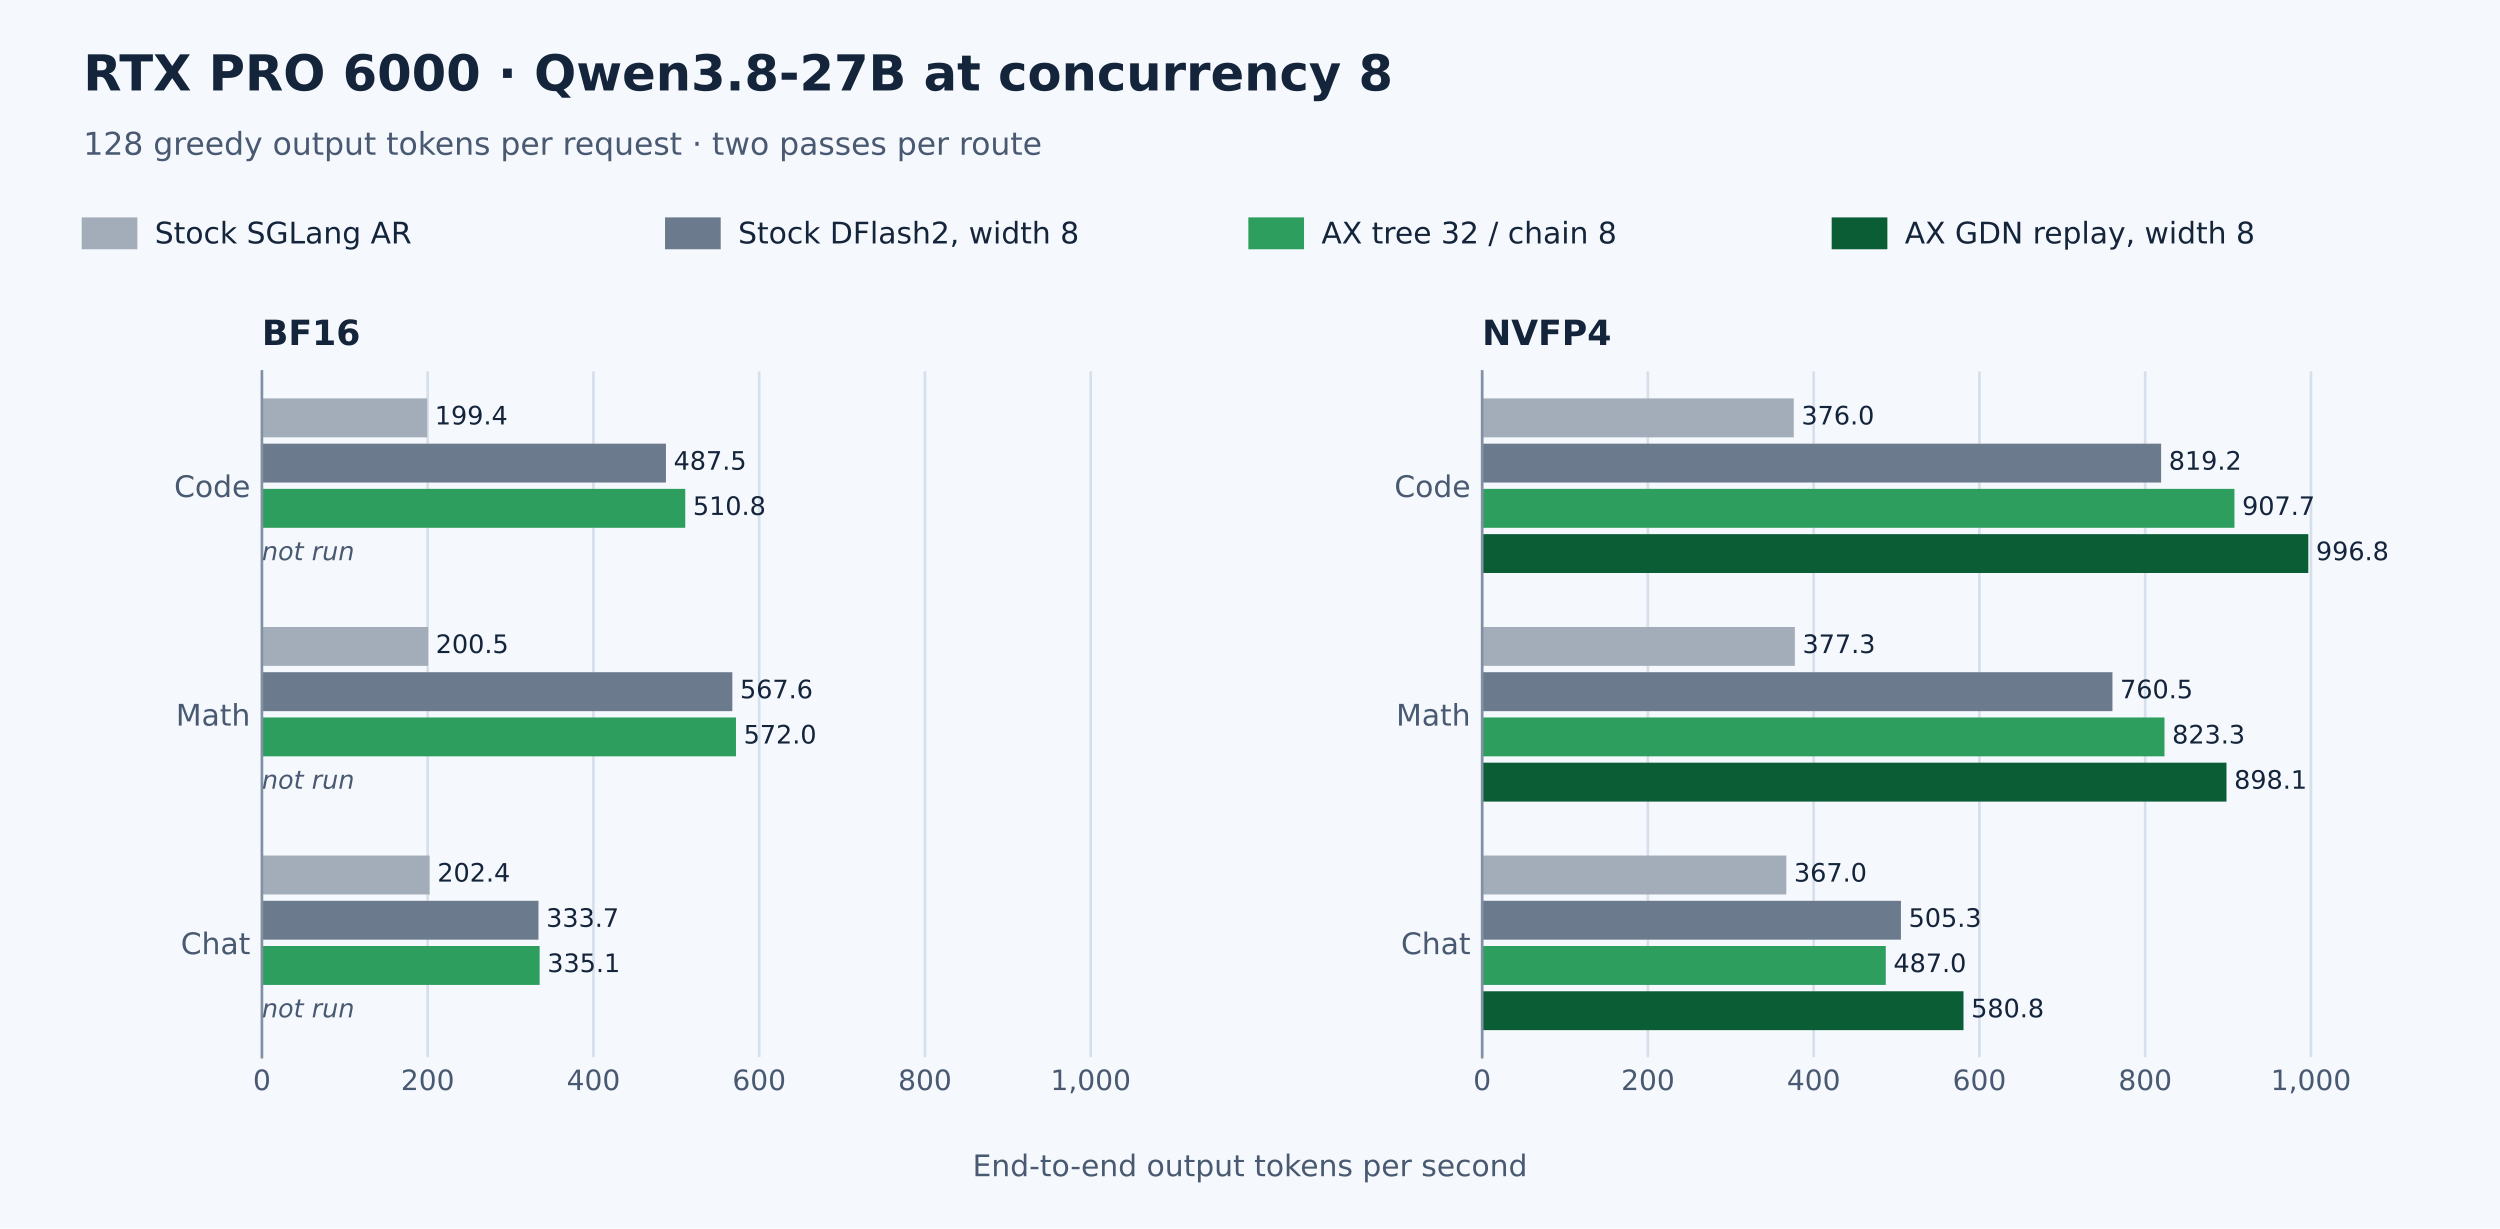
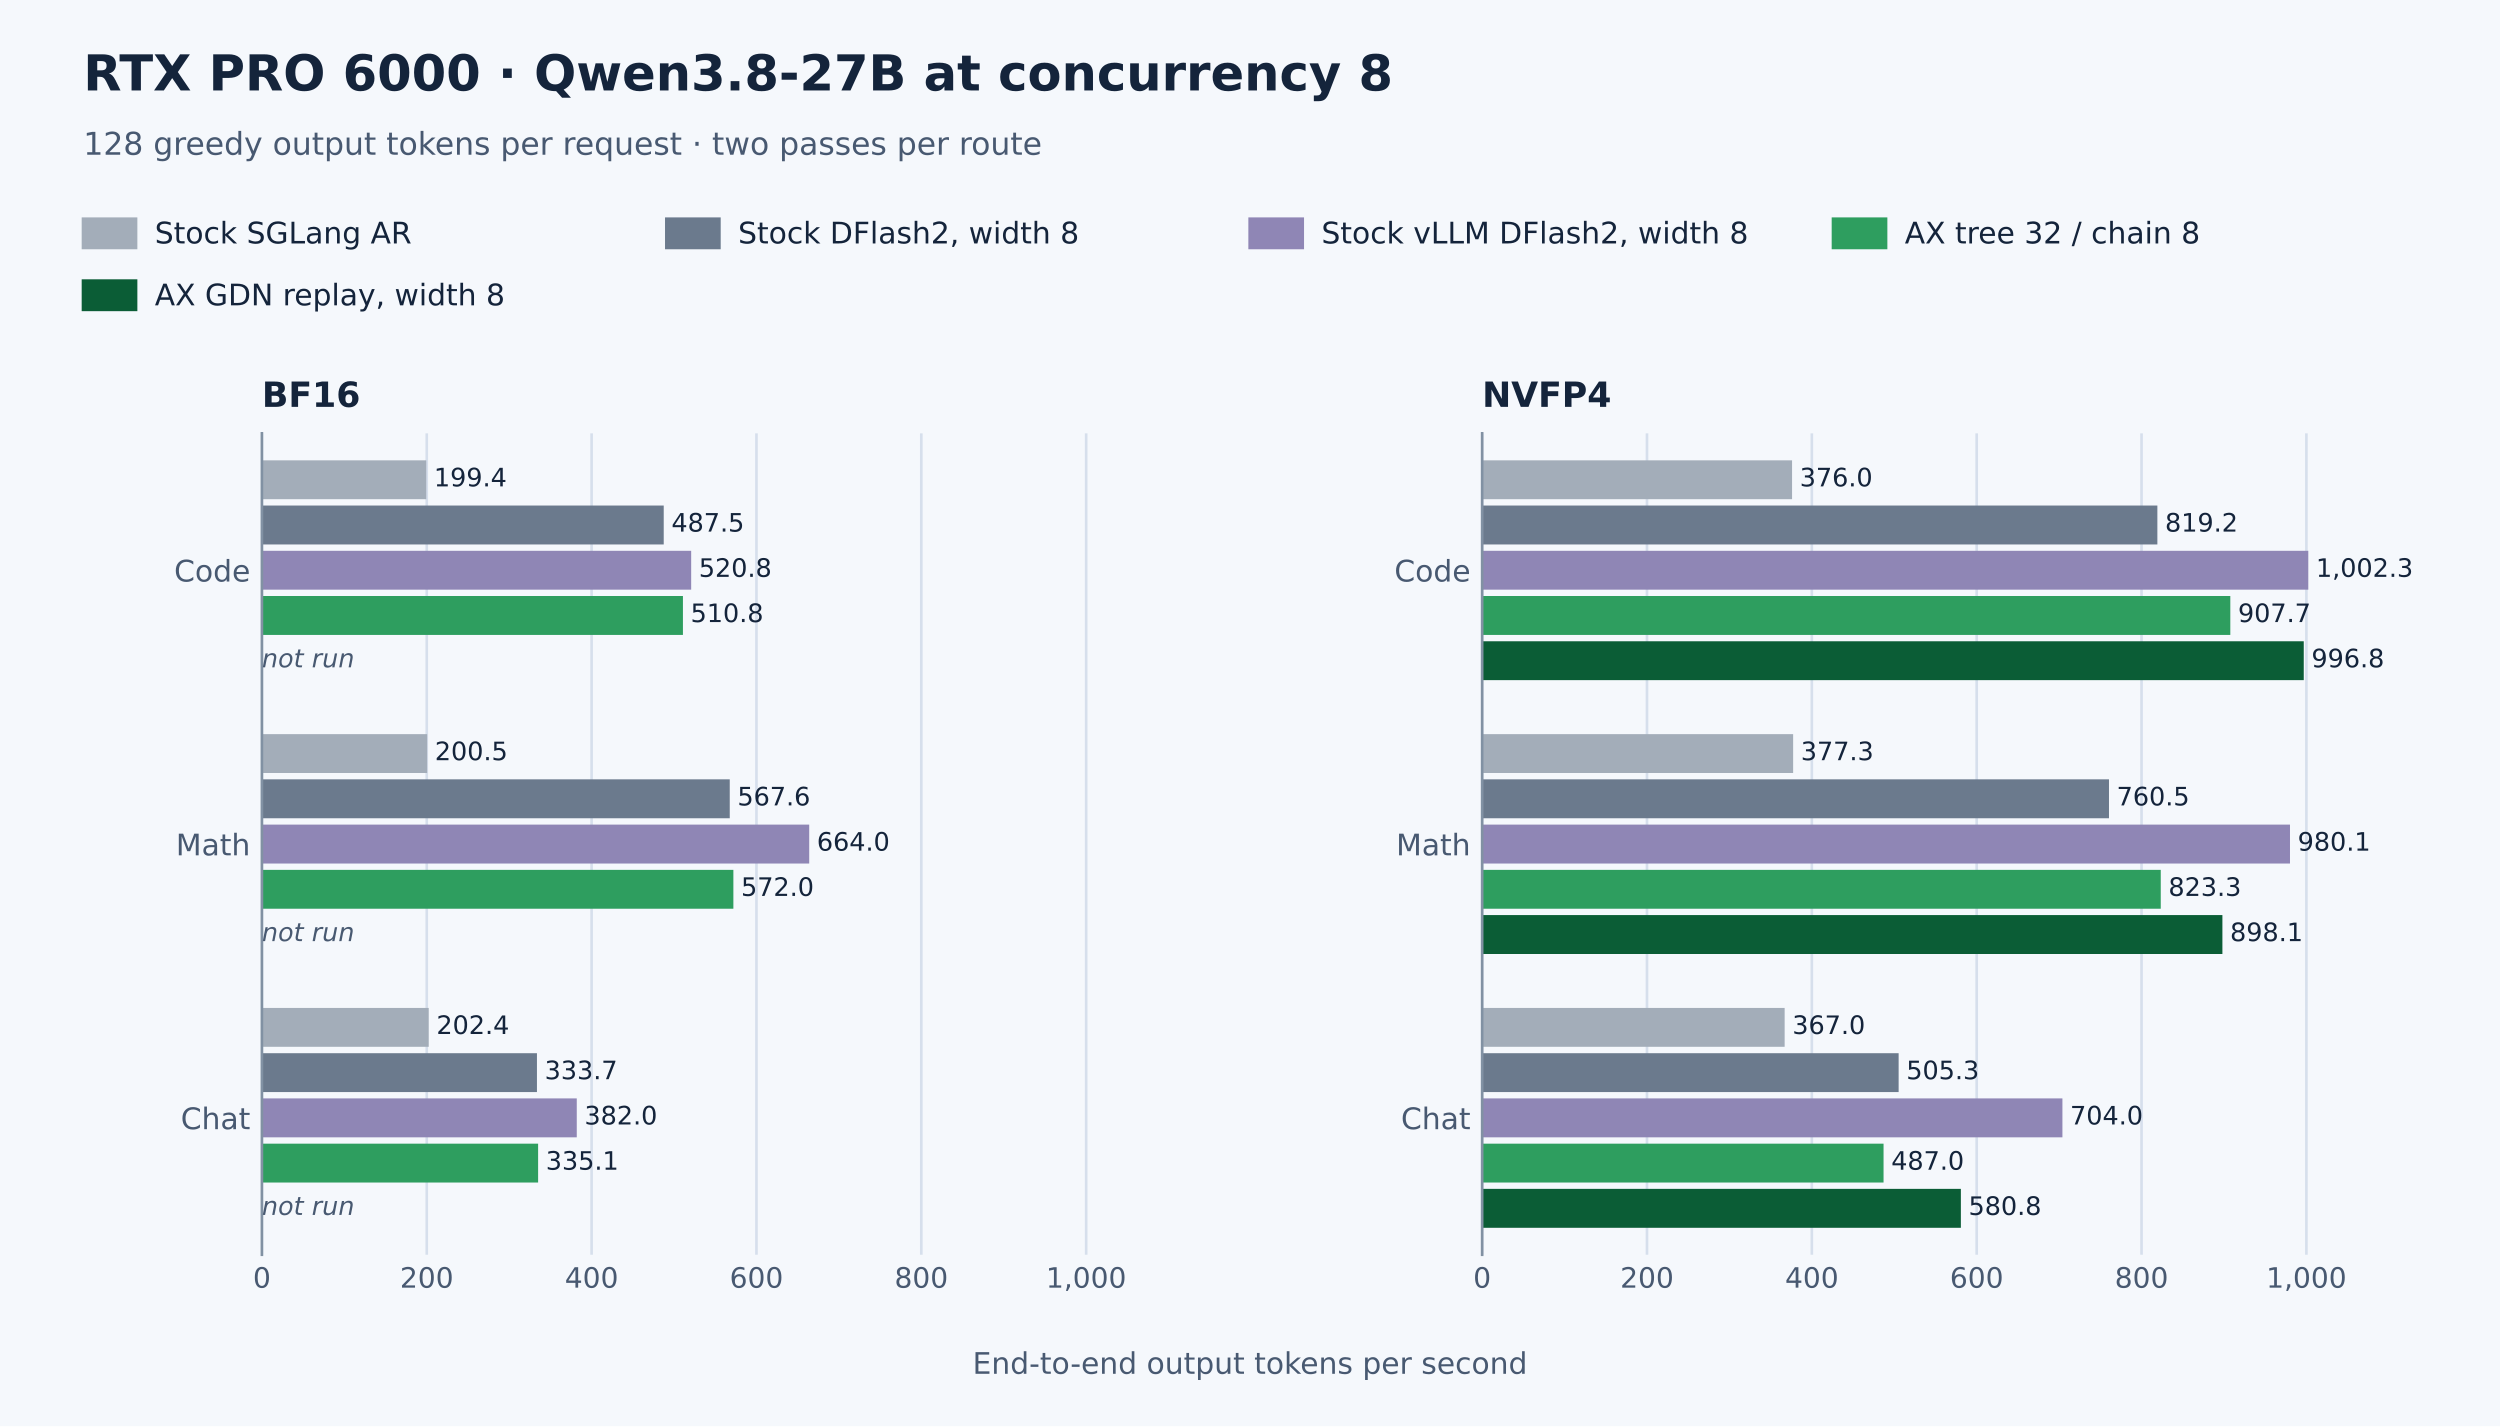
- <svg xmlns="http://www.w3.org/2000/svg" width="756pt" height="371.52pt" viewBox="0 0 756 371.52" version="1.1">
+ <svg xmlns="http://www.w3.org/2000/svg" width="756pt" height="431.28pt" viewBox="0 0 756 431.28" version="1.1">
  <defs>
    <style type="text/css">*{stroke-linejoin: round; stroke-linecap: butt}</style>
  </defs>
  <g id="figure_1">
    <g id="patch_1">
-       <path d="M 0 371.52  L 756 371.52  L 756 0  L 0 0  z " style="fill: #f5f8fc" />
+       <path d="M 0 431.28  L 756 431.28  L 756 0  L 0 0  z " style="fill: #f5f8fc" />
    </g>
    <g id="axes_1">
      <g id="patch_2">
-         <path d="M 79.2 319.68  L 369 319.68  L 369 112.32  L 79.2 112.32  z " style="fill: #f5f8fc" />
+         <path d="M 79.2 379.44  L 369 379.44  L 369 131.04  L 79.2 131.04  z " style="fill: #f5f8fc" />
      </g>
      <g id="matplotlib.axis_1">
        <g id="xtick_1">
          <g id="line2d_1">
-             <path d="M 79.2 319.68  L 79.2 112.32  " clip-path="url(#pc554f693a8)" style="fill: none; stroke: #d6dfec; stroke-width: 0.8; stroke-linecap: square" />
+             <path d="M 79.2 379.44  L 79.2 131.04  " clip-path="url(#p9c518e9b31)" style="fill: none; stroke: #d6dfec; stroke-width: 0.8; stroke-linecap: square" />
          </g>
          <g id="line2d_2" />
          <g id="text_1">
-             <text style="font-size: 8.5px; font-family: 'DejaVu Sans', 'Helvetica Neue', Helvetica, Arial, sans-serif; text-anchor: middle; fill: #485971" x="79.2" y="329.638" transform="rotate(-0 79.2 329.638)">0</text>
+             <text style="font-size: 8.5px; font-family: 'DejaVu Sans', 'Helvetica Neue', Helvetica, Arial, sans-serif; text-anchor: middle; fill: #485971" x="79.2" y="389.398" transform="rotate(-0 79.2 389.398)">0</text>
          </g>
        </g>
        <g id="xtick_2">
          <g id="line2d_3">
-             <path d="M 129.326 319.68  L 129.326 112.32  " clip-path="url(#pc554f693a8)" style="fill: none; stroke: #d6dfec; stroke-width: 0.8; stroke-linecap: square" />
+             <path d="M 129.051 379.44  L 129.051 131.04  " clip-path="url(#p9c518e9b31)" style="fill: none; stroke: #d6dfec; stroke-width: 0.8; stroke-linecap: square" />
          </g>
          <g id="line2d_4" />
          <g id="text_2">
-             <text style="font-size: 8.5px; font-family: 'DejaVu Sans', 'Helvetica Neue', Helvetica, Arial, sans-serif; text-anchor: middle; fill: #485971" x="129.326" y="329.638" transform="rotate(-0 129.3259 329.638)">200</text>
+             <text style="font-size: 8.5px; font-family: 'DejaVu Sans', 'Helvetica Neue', Helvetica, Arial, sans-serif; text-anchor: middle; fill: #485971" x="129.051" y="389.398" transform="rotate(-0 129.0509 389.398)">200</text>
          </g>
        </g>
        <g id="xtick_3">
          <g id="line2d_5">
-             <path d="M 179.452 319.68  L 179.452 112.32  " clip-path="url(#pc554f693a8)" style="fill: none; stroke: #d6dfec; stroke-width: 0.8; stroke-linecap: square" />
+             <path d="M 178.902 379.44  L 178.902 131.04  " clip-path="url(#p9c518e9b31)" style="fill: none; stroke: #d6dfec; stroke-width: 0.8; stroke-linecap: square" />
          </g>
          <g id="line2d_6" />
          <g id="text_3">
-             <text style="font-size: 8.5px; font-family: 'DejaVu Sans', 'Helvetica Neue', Helvetica, Arial, sans-serif; text-anchor: middle; fill: #485971" x="179.452" y="329.638" transform="rotate(-0 179.4518 329.638)">400</text>
+             <text style="font-size: 8.5px; font-family: 'DejaVu Sans', 'Helvetica Neue', Helvetica, Arial, sans-serif; text-anchor: middle; fill: #485971" x="178.902" y="389.398" transform="rotate(-0 178.9017 389.398)">400</text>
          </g>
        </g>
        <g id="xtick_4">
          <g id="line2d_7">
-             <path d="M 229.578 319.68  L 229.578 112.32  " clip-path="url(#pc554f693a8)" style="fill: none; stroke: #d6dfec; stroke-width: 0.8; stroke-linecap: square" />
+             <path d="M 228.753 379.44  L 228.753 131.04  " clip-path="url(#p9c518e9b31)" style="fill: none; stroke: #d6dfec; stroke-width: 0.8; stroke-linecap: square" />
          </g>
          <g id="line2d_8" />
          <g id="text_4">
-             <text style="font-size: 8.5px; font-family: 'DejaVu Sans', 'Helvetica Neue', Helvetica, Arial, sans-serif; text-anchor: middle; fill: #485971" x="229.578" y="329.638" transform="rotate(-0 229.5778 329.638)">600</text>
+             <text style="font-size: 8.5px; font-family: 'DejaVu Sans', 'Helvetica Neue', Helvetica, Arial, sans-serif; text-anchor: middle; fill: #485971" x="228.753" y="389.398" transform="rotate(-0 228.7526 389.398)">600</text>
          </g>
        </g>
        <g id="xtick_5">
          <g id="line2d_9">
-             <path d="M 279.704 319.68  L 279.704 112.32  " clip-path="url(#pc554f693a8)" style="fill: none; stroke: #d6dfec; stroke-width: 0.8; stroke-linecap: square" />
+             <path d="M 278.603 379.44  L 278.603 131.04  " clip-path="url(#p9c518e9b31)" style="fill: none; stroke: #d6dfec; stroke-width: 0.8; stroke-linecap: square" />
          </g>
          <g id="line2d_10" />
          <g id="text_5">
-             <text style="font-size: 8.5px; font-family: 'DejaVu Sans', 'Helvetica Neue', Helvetica, Arial, sans-serif; text-anchor: middle; fill: #485971" x="279.704" y="329.638" transform="rotate(-0 279.7037 329.638)">800</text>
+             <text style="font-size: 8.5px; font-family: 'DejaVu Sans', 'Helvetica Neue', Helvetica, Arial, sans-serif; text-anchor: middle; fill: #485971" x="278.603" y="389.398" transform="rotate(-0 278.6034 389.398)">800</text>
          </g>
        </g>
        <g id="xtick_6">
          <g id="line2d_11">
-             <path d="M 329.83 319.68  L 329.83 112.32  " clip-path="url(#pc554f693a8)" style="fill: none; stroke: #d6dfec; stroke-width: 0.8; stroke-linecap: square" />
+             <path d="M 328.454 379.44  L 328.454 131.04  " clip-path="url(#p9c518e9b31)" style="fill: none; stroke: #d6dfec; stroke-width: 0.8; stroke-linecap: square" />
          </g>
          <g id="line2d_12" />
          <g id="text_6">
-             <text style="font-size: 8.5px; font-family: 'DejaVu Sans', 'Helvetica Neue', Helvetica, Arial, sans-serif; text-anchor: middle; fill: #485971" x="329.83" y="329.638" transform="rotate(-0 329.8296 329.638)">1,000</text>
+             <text style="font-size: 8.5px; font-family: 'DejaVu Sans', 'Helvetica Neue', Helvetica, Arial, sans-serif; text-anchor: middle; fill: #485971" x="328.454" y="389.398" transform="rotate(-0 328.4543 389.398)">1,000</text>
          </g>
        </g>
      </g>
      <g id="matplotlib.axis_2">
        <g id="ytick_1">
          <g id="line2d_13" />
          <g id="text_7">
-             <text style="font-size: 9px; font-family: 'DejaVu Sans', 'Helvetica Neue', Helvetica, Arial, sans-serif; text-anchor: end; fill: #485971" x="75.7" y="150.299" transform="rotate(-0 75.7 150.2993)">Code</text>
+             <text style="font-size: 9px; font-family: 'DejaVu Sans', 'Helvetica Neue', Helvetica, Arial, sans-serif; text-anchor: end; fill: #485971" x="75.7" y="175.859" transform="rotate(-0 75.7 175.8593)">Code</text>
          </g>
        </g>
        <g id="ytick_2">
          <g id="line2d_14" />
          <g id="text_8">
-             <text style="font-size: 9px; font-family: 'DejaVu Sans', 'Helvetica Neue', Helvetica, Arial, sans-serif; text-anchor: end; fill: #485971" x="75.7" y="219.419" transform="rotate(-0 75.7 219.4193)">Math</text>
+             <text style="font-size: 9px; font-family: 'DejaVu Sans', 'Helvetica Neue', Helvetica, Arial, sans-serif; text-anchor: end; fill: #485971" x="75.7" y="258.659" transform="rotate(-0 75.7 258.6593)">Math</text>
          </g>
        </g>
        <g id="ytick_3">
          <g id="line2d_15" />
          <g id="text_9">
-             <text style="font-size: 9px; font-family: 'DejaVu Sans', 'Helvetica Neue', Helvetica, Arial, sans-serif; text-anchor: end; fill: #485971" x="75.7" y="288.539" transform="rotate(-0 75.7 288.5393)">Chat</text>
+             <text style="font-size: 9px; font-family: 'DejaVu Sans', 'Helvetica Neue', Helvetica, Arial, sans-serif; text-anchor: end; fill: #485971" x="75.7" y="341.459" transform="rotate(-0 75.7 341.4593)">Chat</text>
          </g>
        </g>
      </g>
      <g id="patch_3">
-         <path d="M 79.2 120.478  L 129.176 120.478  L 129.176 132.242  L 79.2 132.242  z " clip-path="url(#pc554f693a8)" style="fill: #a3adb9" />
+         <path d="M 79.2 139.198  L 128.901 139.198  L 128.901 150.962  L 79.2 150.962  z " clip-path="url(#p9c518e9b31)" style="fill: #a3adb9" />
      </g>
      <g id="patch_4">
-         <path d="M 79.2 134.158  L 201.382 134.158  L 201.382 145.922  L 79.2 145.922  z " clip-path="url(#pc554f693a8)" style="fill: #6b7a8d" />
+         <path d="M 79.2 152.878  L 200.711 152.878  L 200.711 164.642  L 79.2 164.642  z " clip-path="url(#p9c518e9b31)" style="fill: #6b7a8d" />
      </g>
      <g id="patch_5">
-         <path d="M 79.2 147.838  L 207.222 147.838  L 207.222 159.602  L 79.2 159.602  z " clip-path="url(#pc554f693a8)" style="fill: #2e9e5f" />
+         <path d="M 79.2 166.558  L 209.012 166.558  L 209.012 178.322  L 79.2 178.322  z " clip-path="url(#p9c518e9b31)" style="fill: #8f86b5" />
      </g>
      <g id="patch_6">
-         <path d="M 79.2 189.598  L 129.451 189.598  L 129.451 201.362  L 79.2 201.362  z " clip-path="url(#pc554f693a8)" style="fill: #a3adb9" />
+         <path d="M 79.2 180.238  L 206.519 180.238  L 206.519 192.002  L 79.2 192.002  z " clip-path="url(#p9c518e9b31)" style="fill: #2e9e5f" />
      </g>
      <g id="patch_7">
-         <path d="M 79.2 203.278  L 221.457 203.278  L 221.457 215.042  L 79.2 215.042  z " clip-path="url(#pc554f693a8)" style="fill: #6b7a8d" />
+         <path d="M 79.2 221.998  L 129.175 221.998  L 129.175 233.762  L 79.2 233.762  z " clip-path="url(#p9c518e9b31)" style="fill: #a3adb9" />
      </g>
      <g id="patch_8">
-         <path d="M 79.2 216.958  L 222.56 216.958  L 222.56 228.722  L 79.2 228.722  z " clip-path="url(#pc554f693a8)" style="fill: #2e9e5f" />
+         <path d="M 79.2 235.678  L 220.677 235.678  L 220.677 247.442  L 79.2 247.442  z " clip-path="url(#p9c518e9b31)" style="fill: #6b7a8d" />
      </g>
      <g id="patch_9">
-         <path d="M 79.2 258.718  L 129.927 258.718  L 129.927 270.482  L 79.2 270.482  z " clip-path="url(#pc554f693a8)" style="fill: #a3adb9" />
+         <path d="M 79.2 249.358  L 244.705 249.358  L 244.705 261.122  L 79.2 261.122  z " clip-path="url(#p9c518e9b31)" style="fill: #8f86b5" />
      </g>
      <g id="patch_10">
-         <path d="M 79.2 272.398  L 162.835 272.398  L 162.835 284.162  L 79.2 284.162  z " clip-path="url(#pc554f693a8)" style="fill: #6b7a8d" />
+         <path d="M 79.2 263.038  L 221.773 263.038  L 221.773 274.802  L 79.2 274.802  z " clip-path="url(#p9c518e9b31)" style="fill: #2e9e5f" />
      </g>
      <g id="patch_11">
-         <path d="M 79.2 286.078  L 163.186 286.078  L 163.186 297.842  L 79.2 297.842  z " clip-path="url(#pc554f693a8)" style="fill: #2e9e5f" />
+         <path d="M 79.2 304.798  L 129.649 304.798  L 129.649 316.562  L 79.2 316.562  z " clip-path="url(#p9c518e9b31)" style="fill: #a3adb9" />
      </g>
      <g id="patch_12">
-         <path d="M 79.2 319.68  L 79.2 112.32  " style="fill: none; stroke: #8191a3; stroke-width: 0.8; stroke-linejoin: miter; stroke-linecap: square" />
+         <path d="M 79.2 318.478  L 162.376 318.478  L 162.376 330.242  L 79.2 330.242  z " clip-path="url(#p9c518e9b31)" style="fill: #6b7a8d" />
+       </g>
+       <g id="patch_13">
+         <path d="M 79.2 332.158  L 174.415 332.158  L 174.415 343.922  L 79.2 343.922  z " clip-path="url(#p9c518e9b31)" style="fill: #8f86b5" />
+       </g>
+       <g id="patch_14">
+         <path d="M 79.2 345.838  L 162.725 345.838  L 162.725 357.602  L 79.2 357.602  z " clip-path="url(#p9c518e9b31)" style="fill: #2e9e5f" />
+       </g>
+       <g id="patch_15">
+         <path d="M 79.2 379.44  L 79.2 131.04  " style="fill: none; stroke: #8191a3; stroke-width: 0.8; stroke-linejoin: miter; stroke-linecap: square" />
      </g>
      <g id="text_10">
-         <text style="font-size: 7.7px; font-family: 'DejaVu Sans', 'Helvetica Neue', Helvetica, Arial, sans-serif; text-anchor: start; fill: #14243b" x="131.494" y="128.36" transform="rotate(-0 131.4939 128.3602)">199.4</text>
+         <text style="font-size: 7.7px; font-family: 'DejaVu Sans', 'Helvetica Neue', Helvetica, Arial, sans-serif; text-anchor: start; fill: #14243b" x="131.22" y="147.08" transform="rotate(-0 131.2197 147.0802)">199.4</text>
      </g>
      <g id="text_11">
-         <text style="font-size: 7.7px; font-family: 'DejaVu Sans', 'Helvetica Neue', Helvetica, Arial, sans-serif; text-anchor: start; fill: #14243b" x="203.7" y="142.04" transform="rotate(-0 203.7003 142.0402)">487.5</text>
+         <text style="font-size: 7.7px; font-family: 'DejaVu Sans', 'Helvetica Neue', Helvetica, Arial, sans-serif; text-anchor: start; fill: #14243b" x="203.03" y="160.76" transform="rotate(-0 203.0299 160.7602)">487.5</text>
      </g>
      <g id="text_12">
-         <text style="font-size: 7.7px; font-family: 'DejaVu Sans', 'Helvetica Neue', Helvetica, Arial, sans-serif; text-anchor: start; fill: #14243b" x="209.54" y="155.72" transform="rotate(-0 209.54 155.7202)">510.8</text>
+         <text style="font-size: 7.7px; font-family: 'DejaVu Sans', 'Helvetica Neue', Helvetica, Arial, sans-serif; text-anchor: start; fill: #14243b" x="211.33" y="174.44" transform="rotate(-0 211.33 174.4402)">520.8</text>
      </g>
      <g id="text_13">
-         <text style="font-style: italic; font-size: 7.7px; font-family: 'DejaVu Sans', 'Helvetica Neue', Helvetica, Arial, sans-serif; text-anchor: start; fill: #485971" x="79.2" y="169.4" transform="rotate(-0 79.2 169.4002)"> not run</text>
+         <text style="font-size: 7.7px; font-family: 'DejaVu Sans', 'Helvetica Neue', Helvetica, Arial, sans-serif; text-anchor: start; fill: #14243b" x="208.837" y="188.12" transform="rotate(-0 208.8375 188.1202)">510.8</text>
      </g>
      <g id="text_14">
-         <text style="font-size: 7.7px; font-family: 'DejaVu Sans', 'Helvetica Neue', Helvetica, Arial, sans-serif; text-anchor: start; fill: #14243b" x="131.77" y="197.48" transform="rotate(-0 131.7696 197.4802)">200.5</text>
+         <text style="font-style: italic; font-size: 7.7px; font-family: 'DejaVu Sans', 'Helvetica Neue', Helvetica, Arial, sans-serif; text-anchor: start; fill: #485971" x="79.2" y="201.8" transform="rotate(-0 79.2 201.8002)"> not run</text>
      </g>
      <g id="text_15">
-         <text style="font-size: 7.7px; font-family: 'DejaVu Sans', 'Helvetica Neue', Helvetica, Arial, sans-serif; text-anchor: start; fill: #14243b" x="223.776" y="211.16" transform="rotate(-0 223.7758 211.1602)">567.6</text>
+         <text style="font-size: 7.7px; font-family: 'DejaVu Sans', 'Helvetica Neue', Helvetica, Arial, sans-serif; text-anchor: start; fill: #14243b" x="131.494" y="229.88" transform="rotate(-0 131.4939 229.8802)">200.5</text>
      </g>
      <g id="text_16">
-         <text style="font-size: 7.7px; font-family: 'DejaVu Sans', 'Helvetica Neue', Helvetica, Arial, sans-serif; text-anchor: start; fill: #14243b" x="224.879" y="224.84" transform="rotate(-0 224.8785 224.8402)">572.0</text>
+         <text style="font-size: 7.7px; font-family: 'DejaVu Sans', 'Helvetica Neue', Helvetica, Arial, sans-serif; text-anchor: start; fill: #14243b" x="222.995" y="243.56" transform="rotate(-0 222.9951 243.5602)">567.6</text>
      </g>
      <g id="text_17">
-         <text style="font-style: italic; font-size: 7.7px; font-family: 'DejaVu Sans', 'Helvetica Neue', Helvetica, Arial, sans-serif; text-anchor: start; fill: #485971" x="79.2" y="238.52" transform="rotate(-0 79.2 238.5202)"> not run</text>
+         <text style="font-size: 7.7px; font-family: 'DejaVu Sans', 'Helvetica Neue', Helvetica, Arial, sans-serif; text-anchor: start; fill: #14243b" x="247.023" y="257.24" transform="rotate(-0 247.0233 257.2402)">664.0</text>
      </g>
      <g id="text_18">
-         <text style="font-size: 7.7px; font-family: 'DejaVu Sans', 'Helvetica Neue', Helvetica, Arial, sans-serif; text-anchor: start; fill: #14243b" x="132.246" y="266.6" transform="rotate(-0 132.2458 266.6002)">202.4</text>
+         <text style="font-size: 7.7px; font-family: 'DejaVu Sans', 'Helvetica Neue', Helvetica, Arial, sans-serif; text-anchor: start; fill: #14243b" x="224.092" y="270.92" transform="rotate(-0 224.0919 270.9202)">572.0</text>
      </g>
      <g id="text_19">
-         <text style="font-size: 7.7px; font-family: 'DejaVu Sans', 'Helvetica Neue', Helvetica, Arial, sans-serif; text-anchor: start; fill: #14243b" x="165.153" y="280.28" transform="rotate(-0 165.1535 280.2802)">333.7</text>
+         <text style="font-style: italic; font-size: 7.7px; font-family: 'DejaVu Sans', 'Helvetica Neue', Helvetica, Arial, sans-serif; text-anchor: start; fill: #485971" x="79.2" y="284.6" transform="rotate(-0 79.2 284.6002)"> not run</text>
      </g>
      <g id="text_20">
-         <text style="font-size: 7.7px; font-family: 'DejaVu Sans', 'Helvetica Neue', Helvetica, Arial, sans-serif; text-anchor: start; fill: #14243b" x="165.504" y="293.96" transform="rotate(-0 165.5044 293.9602)">335.1</text>
+         <text style="font-size: 7.7px; font-family: 'DejaVu Sans', 'Helvetica Neue', Helvetica, Arial, sans-serif; text-anchor: start; fill: #14243b" x="131.967" y="312.68" transform="rotate(-0 131.9675 312.6802)">202.4</text>
      </g>
      <g id="text_21">
-         <text style="font-style: italic; font-size: 7.7px; font-family: 'DejaVu Sans', 'Helvetica Neue', Helvetica, Arial, sans-serif; text-anchor: start; fill: #485971" x="79.2" y="307.64" transform="rotate(-0 79.2 307.6402)"> not run</text>
+         <text style="font-size: 7.7px; font-family: 'DejaVu Sans', 'Helvetica Neue', Helvetica, Arial, sans-serif; text-anchor: start; fill: #14243b" x="164.695" y="326.36" transform="rotate(-0 164.6946 326.3602)">333.7</text>
      </g>
      <g id="text_22">
-         <text style="font-weight: 700; font-size: 10.5px; font-family: 'DejaVu Sans', 'Helvetica Neue', Helvetica, Arial, sans-serif; text-anchor: start; fill: #14243b" x="79.2" y="104.32" transform="rotate(-0 79.2 104.32)">BF16</text>
+         <text style="font-size: 7.7px; font-family: 'DejaVu Sans', 'Helvetica Neue', Helvetica, Arial, sans-serif; text-anchor: start; fill: #14243b" x="176.734" y="340.04" transform="rotate(-0 176.7335 340.0402)">382.0</text>
+       </g>
+       <g id="text_23">
+         <text style="font-size: 7.7px; font-family: 'DejaVu Sans', 'Helvetica Neue', Helvetica, Arial, sans-serif; text-anchor: start; fill: #14243b" x="165.044" y="353.72" transform="rotate(-0 165.0435 353.7202)">335.1</text>
+       </g>
+       <g id="text_24">
+         <text style="font-style: italic; font-size: 7.7px; font-family: 'DejaVu Sans', 'Helvetica Neue', Helvetica, Arial, sans-serif; text-anchor: start; fill: #485971" x="79.2" y="367.4" transform="rotate(-0 79.2 367.4002)"> not run</text>
+       </g>
+       <g id="text_25">
+         <text style="font-weight: 700; font-size: 10.5px; font-family: 'DejaVu Sans', 'Helvetica Neue', Helvetica, Arial, sans-serif; text-anchor: start; fill: #14243b" x="79.2" y="123.04" transform="rotate(-0 79.2 123.04)">BF16</text>
      </g>
    </g>
    <g id="axes_2">
-       <g id="patch_13">
-         <path d="M 448.2 319.68  L 738 319.68  L 738 112.32  L 448.2 112.32  z " style="fill: #f5f8fc" />
+       <g id="patch_16">
+         <path d="M 448.2 379.44  L 738 379.44  L 738 131.04  L 448.2 131.04  z " style="fill: #f5f8fc" />
      </g>
      <g id="matplotlib.axis_3">
        <g id="xtick_7">
          <g id="line2d_16">
-             <path d="M 448.2 319.68  L 448.2 112.32  " clip-path="url(#p2c44b623d7)" style="fill: none; stroke: #d6dfec; stroke-width: 0.8; stroke-linecap: square" />
+             <path d="M 448.2 379.44  L 448.2 131.04  " clip-path="url(#pacaf0d02ea)" style="fill: none; stroke: #d6dfec; stroke-width: 0.8; stroke-linecap: square" />
          </g>
          <g id="line2d_17" />
-           <g id="text_23">
-             <text style="font-size: 8.5px; font-family: 'DejaVu Sans', 'Helvetica Neue', Helvetica, Arial, sans-serif; text-anchor: middle; fill: #485971" x="448.2" y="329.638" transform="rotate(-0 448.2 329.638)">0</text>
+           <g id="text_26">
+             <text style="font-size: 8.5px; font-family: 'DejaVu Sans', 'Helvetica Neue', Helvetica, Arial, sans-serif; text-anchor: middle; fill: #485971" x="448.2" y="389.398" transform="rotate(-0 448.2 389.398)">0</text>
          </g>
        </g>
        <g id="xtick_8">
          <g id="line2d_18">
-             <path d="M 498.326 319.68  L 498.326 112.32  " clip-path="url(#p2c44b623d7)" style="fill: none; stroke: #d6dfec; stroke-width: 0.8; stroke-linecap: square" />
+             <path d="M 498.051 379.44  L 498.051 131.04  " clip-path="url(#pacaf0d02ea)" style="fill: none; stroke: #d6dfec; stroke-width: 0.8; stroke-linecap: square" />
          </g>
          <g id="line2d_19" />
-           <g id="text_24">
-             <text style="font-size: 8.5px; font-family: 'DejaVu Sans', 'Helvetica Neue', Helvetica, Arial, sans-serif; text-anchor: middle; fill: #485971" x="498.326" y="329.638" transform="rotate(-0 498.3259 329.638)">200</text>
+           <g id="text_27">
+             <text style="font-size: 8.5px; font-family: 'DejaVu Sans', 'Helvetica Neue', Helvetica, Arial, sans-serif; text-anchor: middle; fill: #485971" x="498.051" y="389.398" transform="rotate(-0 498.0509 389.398)">200</text>
          </g>
        </g>
        <g id="xtick_9">
          <g id="line2d_20">
-             <path d="M 548.452 319.68  L 548.452 112.32  " clip-path="url(#p2c44b623d7)" style="fill: none; stroke: #d6dfec; stroke-width: 0.8; stroke-linecap: square" />
+             <path d="M 547.902 379.44  L 547.902 131.04  " clip-path="url(#pacaf0d02ea)" style="fill: none; stroke: #d6dfec; stroke-width: 0.8; stroke-linecap: square" />
          </g>
          <g id="line2d_21" />
-           <g id="text_25">
-             <text style="font-size: 8.5px; font-family: 'DejaVu Sans', 'Helvetica Neue', Helvetica, Arial, sans-serif; text-anchor: middle; fill: #485971" x="548.452" y="329.638" transform="rotate(-0 548.4518 329.638)">400</text>
+           <g id="text_28">
+             <text style="font-size: 8.5px; font-family: 'DejaVu Sans', 'Helvetica Neue', Helvetica, Arial, sans-serif; text-anchor: middle; fill: #485971" x="547.902" y="389.398" transform="rotate(-0 547.9017 389.398)">400</text>
          </g>
        </g>
        <g id="xtick_10">
          <g id="line2d_22">
-             <path d="M 598.578 319.68  L 598.578 112.32  " clip-path="url(#p2c44b623d7)" style="fill: none; stroke: #d6dfec; stroke-width: 0.8; stroke-linecap: square" />
+             <path d="M 597.753 379.44  L 597.753 131.04  " clip-path="url(#pacaf0d02ea)" style="fill: none; stroke: #d6dfec; stroke-width: 0.8; stroke-linecap: square" />
          </g>
          <g id="line2d_23" />
-           <g id="text_26">
-             <text style="font-size: 8.5px; font-family: 'DejaVu Sans', 'Helvetica Neue', Helvetica, Arial, sans-serif; text-anchor: middle; fill: #485971" x="598.578" y="329.638" transform="rotate(-0 598.5778 329.638)">600</text>
+           <g id="text_29">
+             <text style="font-size: 8.5px; font-family: 'DejaVu Sans', 'Helvetica Neue', Helvetica, Arial, sans-serif; text-anchor: middle; fill: #485971" x="597.753" y="389.398" transform="rotate(-0 597.7526 389.398)">600</text>
          </g>
        </g>
        <g id="xtick_11">
          <g id="line2d_24">
-             <path d="M 648.704 319.68  L 648.704 112.32  " clip-path="url(#p2c44b623d7)" style="fill: none; stroke: #d6dfec; stroke-width: 0.8; stroke-linecap: square" />
+             <path d="M 647.603 379.44  L 647.603 131.04  " clip-path="url(#pacaf0d02ea)" style="fill: none; stroke: #d6dfec; stroke-width: 0.8; stroke-linecap: square" />
          </g>
          <g id="line2d_25" />
-           <g id="text_27">
-             <text style="font-size: 8.5px; font-family: 'DejaVu Sans', 'Helvetica Neue', Helvetica, Arial, sans-serif; text-anchor: middle; fill: #485971" x="648.704" y="329.638" transform="rotate(-0 648.7037 329.638)">800</text>
+           <g id="text_30">
+             <text style="font-size: 8.5px; font-family: 'DejaVu Sans', 'Helvetica Neue', Helvetica, Arial, sans-serif; text-anchor: middle; fill: #485971" x="647.603" y="389.398" transform="rotate(-0 647.6034 389.398)">800</text>
          </g>
        </g>
        <g id="xtick_12">
          <g id="line2d_26">
-             <path d="M 698.83 319.68  L 698.83 112.32  " clip-path="url(#p2c44b623d7)" style="fill: none; stroke: #d6dfec; stroke-width: 0.8; stroke-linecap: square" />
+             <path d="M 697.454 379.44  L 697.454 131.04  " clip-path="url(#pacaf0d02ea)" style="fill: none; stroke: #d6dfec; stroke-width: 0.8; stroke-linecap: square" />
          </g>
          <g id="line2d_27" />
-           <g id="text_28">
-             <text style="font-size: 8.5px; font-family: 'DejaVu Sans', 'Helvetica Neue', Helvetica, Arial, sans-serif; text-anchor: middle; fill: #485971" x="698.83" y="329.638" transform="rotate(-0 698.8296 329.638)">1,000</text>
+           <g id="text_31">
+             <text style="font-size: 8.5px; font-family: 'DejaVu Sans', 'Helvetica Neue', Helvetica, Arial, sans-serif; text-anchor: middle; fill: #485971" x="697.454" y="389.398" transform="rotate(-0 697.4543 389.398)">1,000</text>
          </g>
        </g>
      </g>
      <g id="matplotlib.axis_4">
        <g id="ytick_4">
          <g id="line2d_28" />
-           <g id="text_29">
-             <text style="font-size: 9px; font-family: 'DejaVu Sans', 'Helvetica Neue', Helvetica, Arial, sans-serif; text-anchor: end; fill: #485971" x="444.7" y="150.299" transform="rotate(-0 444.7 150.2993)">Code</text>
+           <g id="text_32">
+             <text style="font-size: 9px; font-family: 'DejaVu Sans', 'Helvetica Neue', Helvetica, Arial, sans-serif; text-anchor: end; fill: #485971" x="444.7" y="175.859" transform="rotate(-0 444.7 175.8593)">Code</text>
          </g>
        </g>
        <g id="ytick_5">
          <g id="line2d_29" />
-           <g id="text_30">
-             <text style="font-size: 9px; font-family: 'DejaVu Sans', 'Helvetica Neue', Helvetica, Arial, sans-serif; text-anchor: end; fill: #485971" x="444.7" y="219.419" transform="rotate(-0 444.7 219.4193)">Math</text>
+           <g id="text_33">
+             <text style="font-size: 9px; font-family: 'DejaVu Sans', 'Helvetica Neue', Helvetica, Arial, sans-serif; text-anchor: end; fill: #485971" x="444.7" y="258.659" transform="rotate(-0 444.7 258.6593)">Math</text>
          </g>
        </g>
        <g id="ytick_6">
          <g id="line2d_30" />
-           <g id="text_31">
-             <text style="font-size: 9px; font-family: 'DejaVu Sans', 'Helvetica Neue', Helvetica, Arial, sans-serif; text-anchor: end; fill: #485971" x="444.7" y="288.539" transform="rotate(-0 444.7 288.5393)">Chat</text>
-           </g>
-         </g>
-       </g>
-       <g id="patch_14">
-         <path d="M 448.2 120.478  L 542.437 120.478  L 542.437 132.242  L 448.2 132.242  z " clip-path="url(#p2c44b623d7)" style="fill: #a3adb9" />
-       </g>
-       <g id="patch_15">
-         <path d="M 448.2 134.158  L 653.516 134.158  L 653.516 145.922  L 448.2 145.922  z " clip-path="url(#p2c44b623d7)" style="fill: #6b7a8d" />
-       </g>
-       <g id="patch_16">
-         <path d="M 448.2 147.838  L 675.696 147.838  L 675.696 159.602  L 448.2 159.602  z " clip-path="url(#p2c44b623d7)" style="fill: #2e9e5f" />
+           <g id="text_34">
+             <text style="font-size: 9px; font-family: 'DejaVu Sans', 'Helvetica Neue', Helvetica, Arial, sans-serif; text-anchor: end; fill: #485971" x="444.7" y="341.459" transform="rotate(-0 444.7 341.4593)">Chat</text>
+           </g>
+         </g>
      </g>
      <g id="patch_17">
-         <path d="M 448.2 161.518  L 698.028 161.518  L 698.028 173.282  L 448.2 173.282  z " clip-path="url(#p2c44b623d7)" style="fill: #0b5d36" />
+         <path d="M 448.2 139.198  L 541.92 139.198  L 541.92 150.962  L 448.2 150.962  z " clip-path="url(#pacaf0d02ea)" style="fill: #a3adb9" />
      </g>
      <g id="patch_18">
-         <path d="M 448.2 189.598  L 542.763 189.598  L 542.763 201.362  L 448.2 201.362  z " clip-path="url(#p2c44b623d7)" style="fill: #a3adb9" />
+         <path d="M 448.2 152.878  L 652.389 152.878  L 652.389 164.642  L 448.2 164.642  z " clip-path="url(#pacaf0d02ea)" style="fill: #6b7a8d" />
      </g>
      <g id="patch_19">
-         <path d="M 448.2 203.278  L 638.804 203.278  L 638.804 215.042  L 448.2 215.042  z " clip-path="url(#p2c44b623d7)" style="fill: #6b7a8d" />
+         <path d="M 448.2 166.558  L 698.028 166.558  L 698.028 178.322  L 448.2 178.322  z " clip-path="url(#pacaf0d02ea)" style="fill: #8f86b5" />
      </g>
      <g id="patch_20">
-         <path d="M 448.2 216.958  L 654.543 216.958  L 654.543 228.722  L 448.2 228.722  z " clip-path="url(#p2c44b623d7)" style="fill: #2e9e5f" />
+         <path d="M 448.2 180.238  L 674.448 180.238  L 674.448 192.002  L 448.2 192.002  z " clip-path="url(#pacaf0d02ea)" style="fill: #2e9e5f" />
      </g>
      <g id="patch_21">
-         <path d="M 448.2 230.638  L 673.29 230.638  L 673.29 242.402  L 448.2 242.402  z " clip-path="url(#p2c44b623d7)" style="fill: #0b5d36" />
+         <path d="M 448.2 193.918  L 696.657 193.918  L 696.657 205.682  L 448.2 205.682  z " clip-path="url(#pacaf0d02ea)" style="fill: #0b5d36" />
      </g>
      <g id="patch_22">
-         <path d="M 448.2 258.718  L 540.181 258.718  L 540.181 270.482  L 448.2 270.482  z " clip-path="url(#p2c44b623d7)" style="fill: #a3adb9" />
+         <path d="M 448.2 221.998  L 542.244 221.998  L 542.244 233.762  L 448.2 233.762  z " clip-path="url(#pacaf0d02ea)" style="fill: #a3adb9" />
      </g>
      <g id="patch_23">
-         <path d="M 448.2 272.398  L 574.843 272.398  L 574.843 284.162  L 448.2 284.162  z " clip-path="url(#p2c44b623d7)" style="fill: #6b7a8d" />
+         <path d="M 448.2 235.678  L 637.758 235.678  L 637.758 247.442  L 448.2 247.442  z " clip-path="url(#pacaf0d02ea)" style="fill: #6b7a8d" />
      </g>
      <g id="patch_24">
-         <path d="M 448.2 286.078  L 570.257 286.078  L 570.257 297.842  L 448.2 297.842  z " clip-path="url(#p2c44b623d7)" style="fill: #2e9e5f" />
+         <path d="M 448.2 249.358  L 692.494 249.358  L 692.494 261.122  L 448.2 261.122  z " clip-path="url(#pacaf0d02ea)" style="fill: #8f86b5" />
      </g>
      <g id="patch_25">
-         <path d="M 448.2 299.758  L 593.766 299.758  L 593.766 311.522  L 448.2 311.522  z " clip-path="url(#p2c44b623d7)" style="fill: #0b5d36" />
+         <path d="M 448.2 263.038  L 653.411 263.038  L 653.411 274.802  L 448.2 274.802  z " clip-path="url(#pacaf0d02ea)" style="fill: #2e9e5f" />
      </g>
      <g id="patch_26">
-         <path d="M 448.2 319.68  L 448.2 112.32  " style="fill: none; stroke: #8191a3; stroke-width: 0.8; stroke-linejoin: miter; stroke-linecap: square" />
-       </g>
-       <g id="text_32">
-         <text style="font-size: 7.7px; font-family: 'DejaVu Sans', 'Helvetica Neue', Helvetica, Arial, sans-serif; text-anchor: start; fill: #14243b" x="544.755" y="128.36" transform="rotate(-0 544.7551 128.3602)">376.0</text>
-       </g>
-       <g id="text_33">
-         <text style="font-size: 7.7px; font-family: 'DejaVu Sans', 'Helvetica Neue', Helvetica, Arial, sans-serif; text-anchor: start; fill: #14243b" x="655.834" y="142.04" transform="rotate(-0 655.8342 142.0402)">819.2</text>
-       </g>
-       <g id="text_34">
-         <text style="font-size: 7.7px; font-family: 'DejaVu Sans', 'Helvetica Neue', Helvetica, Arial, sans-serif; text-anchor: start; fill: #14243b" x="678.015" y="155.72" transform="rotate(-0 678.0149 155.7202)">907.7</text>
+         <path d="M 448.2 276.718  L 672.055 276.718  L 672.055 288.482  L 448.2 288.482  z " clip-path="url(#pacaf0d02ea)" style="fill: #0b5d36" />
+       </g>
+       <g id="patch_27">
+         <path d="M 448.2 304.798  L 539.676 304.798  L 539.676 316.562  L 448.2 316.562  z " clip-path="url(#pacaf0d02ea)" style="fill: #a3adb9" />
+       </g>
+       <g id="patch_28">
+         <path d="M 448.2 318.478  L 574.148 318.478  L 574.148 330.242  L 448.2 330.242  z " clip-path="url(#pacaf0d02ea)" style="fill: #6b7a8d" />
+       </g>
+       <g id="patch_29">
+         <path d="M 448.2 332.158  L 623.675 332.158  L 623.675 343.922  L 448.2 343.922  z " clip-path="url(#pacaf0d02ea)" style="fill: #8f86b5" />
+       </g>
+       <g id="patch_30">
+         <path d="M 448.2 345.838  L 569.587 345.838  L 569.587 357.602  L 448.2 357.602  z " clip-path="url(#pacaf0d02ea)" style="fill: #2e9e5f" />
+       </g>
+       <g id="patch_31">
+         <path d="M 448.2 359.518  L 592.967 359.518  L 592.967 371.282  L 448.2 371.282  z " clip-path="url(#pacaf0d02ea)" style="fill: #0b5d36" />
+       </g>
+       <g id="patch_32">
+         <path d="M 448.2 379.44  L 448.2 131.04  " style="fill: none; stroke: #8191a3; stroke-width: 0.8; stroke-linejoin: miter; stroke-linecap: square" />
      </g>
      <g id="text_35">
-         <text style="font-size: 7.7px; font-family: 'DejaVu Sans', 'Helvetica Neue', Helvetica, Arial, sans-serif; text-anchor: start; fill: #14243b" x="700.346" y="169.4" transform="rotate(-0 700.346 169.4002)">996.8</text>
+         <text style="font-size: 7.7px; font-family: 'DejaVu Sans', 'Helvetica Neue', Helvetica, Arial, sans-serif; text-anchor: start; fill: #14243b" x="544.238" y="147.08" transform="rotate(-0 544.238 147.0802)">376.0</text>
      </g>
      <g id="text_36">
-         <text style="font-size: 7.7px; font-family: 'DejaVu Sans', 'Helvetica Neue', Helvetica, Arial, sans-serif; text-anchor: start; fill: #14243b" x="545.081" y="197.48" transform="rotate(-0 545.0809 197.4802)">377.3</text>
+         <text style="font-size: 7.7px; font-family: 'DejaVu Sans', 'Helvetica Neue', Helvetica, Arial, sans-serif; text-anchor: start; fill: #14243b" x="654.708" y="160.76" transform="rotate(-0 654.7075 160.7602)">819.2</text>
      </g>
      <g id="text_37">
-         <text style="font-size: 7.7px; font-family: 'DejaVu Sans', 'Helvetica Neue', Helvetica, Arial, sans-serif; text-anchor: start; fill: #14243b" x="641.122" y="211.16" transform="rotate(-0 641.1222 211.1602)">760.5</text>
+         <text style="font-size: 7.7px; font-family: 'DejaVu Sans', 'Helvetica Neue', Helvetica, Arial, sans-serif; text-anchor: start; fill: #14243b" x="700.346" y="174.44" transform="rotate(-0 700.346 174.4402)">1,002.3</text>
      </g>
      <g id="text_38">
-         <text style="font-size: 7.7px; font-family: 'DejaVu Sans', 'Helvetica Neue', Helvetica, Arial, sans-serif; text-anchor: start; fill: #14243b" x="656.862" y="224.84" transform="rotate(-0 656.8618 224.8402)">823.3</text>
+         <text style="font-size: 7.7px; font-family: 'DejaVu Sans', 'Helvetica Neue', Helvetica, Arial, sans-serif; text-anchor: start; fill: #14243b" x="676.767" y="188.12" transform="rotate(-0 676.7665 188.1202)">907.7</text>
      </g>
      <g id="text_39">
-         <text style="font-size: 7.7px; font-family: 'DejaVu Sans', 'Helvetica Neue', Helvetica, Arial, sans-serif; text-anchor: start; fill: #14243b" x="675.609" y="238.52" transform="rotate(-0 675.6088 238.5202)">898.1</text>
+         <text style="font-size: 7.7px; font-family: 'DejaVu Sans', 'Helvetica Neue', Helvetica, Arial, sans-serif; text-anchor: start; fill: #14243b" x="698.975" y="201.8" transform="rotate(-0 698.9751 201.8002)">996.8</text>
      </g>
      <g id="text_40">
-         <text style="font-size: 7.7px; font-family: 'DejaVu Sans', 'Helvetica Neue', Helvetica, Arial, sans-serif; text-anchor: start; fill: #14243b" x="542.499" y="266.6" transform="rotate(-0 542.4995 266.6002)">367.0</text>
+         <text style="font-size: 7.7px; font-family: 'DejaVu Sans', 'Helvetica Neue', Helvetica, Arial, sans-serif; text-anchor: start; fill: #14243b" x="544.562" y="229.88" transform="rotate(-0 544.562 229.8802)">377.3</text>
      </g>
      <g id="text_41">
-         <text style="font-size: 7.7px; font-family: 'DejaVu Sans', 'Helvetica Neue', Helvetica, Arial, sans-serif; text-anchor: start; fill: #14243b" x="577.162" y="280.28" transform="rotate(-0 577.1615 280.2802)">505.3</text>
+         <text style="font-size: 7.7px; font-family: 'DejaVu Sans', 'Helvetica Neue', Helvetica, Arial, sans-serif; text-anchor: start; fill: #14243b" x="640.076" y="243.56" transform="rotate(-0 640.0763 243.5602)">760.5</text>
      </g>
      <g id="text_42">
-         <text style="font-size: 7.7px; font-family: 'DejaVu Sans', 'Helvetica Neue', Helvetica, Arial, sans-serif; text-anchor: start; fill: #14243b" x="572.575" y="293.96" transform="rotate(-0 572.575 293.9602)">487.0</text>
+         <text style="font-size: 7.7px; font-family: 'DejaVu Sans', 'Helvetica Neue', Helvetica, Arial, sans-serif; text-anchor: start; fill: #14243b" x="694.813" y="257.24" transform="rotate(-0 694.8125 257.2402)">980.1</text>
      </g>
      <g id="text_43">
-         <text style="font-size: 7.7px; font-family: 'DejaVu Sans', 'Helvetica Neue', Helvetica, Arial, sans-serif; text-anchor: start; fill: #14243b" x="596.084" y="307.64" transform="rotate(-0 596.0841 307.6402)">580.8</text>
+         <text style="font-size: 7.7px; font-family: 'DejaVu Sans', 'Helvetica Neue', Helvetica, Arial, sans-serif; text-anchor: start; fill: #14243b" x="655.729" y="270.92" transform="rotate(-0 655.7295 270.9202)">823.3</text>
      </g>
      <g id="text_44">
-         <text style="font-weight: 700; font-size: 10.5px; font-family: 'DejaVu Sans', 'Helvetica Neue', Helvetica, Arial, sans-serif; text-anchor: start; fill: #14243b" x="448.2" y="104.32" transform="rotate(-0 448.2 104.32)">NVFP4</text>
-       </g>
-     </g>
-     <g id="patch_27">
+         <text style="font-size: 7.7px; font-family: 'DejaVu Sans', 'Helvetica Neue', Helvetica, Arial, sans-serif; text-anchor: start; fill: #14243b" x="674.374" y="284.6" transform="rotate(-0 674.3737 284.6002)">898.1</text>
+       </g>
+       <g id="text_45">
+         <text style="font-size: 7.7px; font-family: 'DejaVu Sans', 'Helvetica Neue', Helvetica, Arial, sans-serif; text-anchor: start; fill: #14243b" x="541.995" y="312.68" transform="rotate(-0 541.9947 312.6802)">367.0</text>
+       </g>
+       <g id="text_46">
+         <text style="font-size: 7.7px; font-family: 'DejaVu Sans', 'Helvetica Neue', Helvetica, Arial, sans-serif; text-anchor: start; fill: #14243b" x="576.467" y="326.36" transform="rotate(-0 576.4666 326.3602)">505.3</text>
+       </g>
+       <g id="text_47">
+         <text style="font-size: 7.7px; font-family: 'DejaVu Sans', 'Helvetica Neue', Helvetica, Arial, sans-serif; text-anchor: start; fill: #14243b" x="625.993" y="340.04" transform="rotate(-0 625.9934 340.0402)">704.0</text>
+       </g>
+       <g id="text_48">
+         <text style="font-size: 7.7px; font-family: 'DejaVu Sans', 'Helvetica Neue', Helvetica, Arial, sans-serif; text-anchor: start; fill: #14243b" x="571.905" y="353.72" transform="rotate(-0 571.9052 353.7202)">487.0</text>
+       </g>
+       <g id="text_49">
+         <text style="font-size: 7.7px; font-family: 'DejaVu Sans', 'Helvetica Neue', Helvetica, Arial, sans-serif; text-anchor: start; fill: #14243b" x="595.285" y="367.4" transform="rotate(-0 595.2853 367.4002)">580.8</text>
+       </g>
+       <g id="text_50">
+         <text style="font-weight: 700; font-size: 10.5px; font-family: 'DejaVu Sans', 'Helvetica Neue', Helvetica, Arial, sans-serif; text-anchor: start; fill: #14243b" x="448.2" y="123.04" transform="rotate(-0 448.2 123.04)">NVFP4</text>
+       </g>
+     </g>
+     <g id="patch_33">
      <path d="M 25.2 74.88  L 41.04 74.88  L 41.04 66.24  L 25.2 66.24  z " style="fill: #a3adb9; stroke: #a3adb9; stroke-linejoin: miter" />
    </g>
-     <g id="patch_28">
+     <g id="patch_34">
      <path d="M 201.6 74.88  L 217.44 74.88  L 217.44 66.24  L 201.6 66.24  z " style="fill: #6b7a8d; stroke: #6b7a8d; stroke-linejoin: miter" />
    </g>
-     <g id="patch_29">
-       <path d="M 378 74.88  L 393.84 74.88  L 393.84 66.24  L 378 66.24  z " style="fill: #2e9e5f; stroke: #2e9e5f; stroke-linejoin: miter" />
-     </g>
-     <g id="patch_30">
-       <path d="M 554.4 74.88  L 570.24 74.88  L 570.24 66.24  L 554.4 66.24  z " style="fill: #0b5d36; stroke: #0b5d36; stroke-linejoin: miter" />
-     </g>
-     <g id="text_45">
+     <g id="patch_35">
+       <path d="M 378 74.88  L 393.84 74.88  L 393.84 66.24  L 378 66.24  z " style="fill: #8f86b5; stroke: #8f86b5; stroke-linejoin: miter" />
+     </g>
+     <g id="patch_36">
+       <path d="M 554.4 74.88  L 570.24 74.88  L 570.24 66.24  L 554.4 66.24  z " style="fill: #2e9e5f; stroke: #2e9e5f; stroke-linejoin: miter" />
+     </g>
+     <g id="patch_37">
+       <path d="M 25.2 93.6  L 41.04 93.6  L 41.04 84.96  L 25.2 84.96  z " style="fill: #0b5d36; stroke: #0b5d36; stroke-linejoin: miter" />
+     </g>
+     <g id="text_51">
      <text style="font-weight: 700; font-size: 15px; font-family: 'DejaVu Sans', 'Helvetica Neue', Helvetica, Arial, sans-serif; text-anchor: start; fill: #14243b" x="25.2" y="27.36" transform="rotate(-0 25.2 27.36)">RTX PRO 6000 · Qwen3.8-27B at concurrency 8</text>
    </g>
-     <g id="text_46">
+     <g id="text_52">
      <text style="font-size: 9.5px; font-family: 'DejaVu Sans', 'Helvetica Neue', Helvetica, Arial, sans-serif; text-anchor: start; fill: #485971" x="25.2" y="46.8" transform="rotate(-0 25.2 46.8)">128 greedy output tokens per request · two passes per route</text>
    </g>
-     <g id="text_47">
+     <g id="text_53">
      <text style="font-size: 9px; font-family: 'DejaVu Sans', 'Helvetica Neue', Helvetica, Arial, sans-serif; text-anchor: start; fill: #14243b" x="46.8" y="73.618" transform="rotate(-0 46.8 73.61824)">Stock SGLang AR</text>
    </g>
-     <g id="text_48">
+     <g id="text_54">
      <text style="font-size: 9px; font-family: 'DejaVu Sans', 'Helvetica Neue', Helvetica, Arial, sans-serif; text-anchor: start; fill: #14243b" x="223.2" y="73.618" transform="rotate(-0 223.2 73.61824)">Stock DFlash2, width 8</text>
    </g>
-     <g id="text_49">
-       <text style="font-size: 9px; font-family: 'DejaVu Sans', 'Helvetica Neue', Helvetica, Arial, sans-serif; text-anchor: start; fill: #14243b" x="399.6" y="73.618" transform="rotate(-0 399.6 73.61824)">AX tree 32 / chain 8</text>
-     </g>
-     <g id="text_50">
-       <text style="font-size: 9px; font-family: 'DejaVu Sans', 'Helvetica Neue', Helvetica, Arial, sans-serif; text-anchor: start; fill: #14243b" x="576" y="73.618" transform="rotate(-0 576 73.61824)">AX GDN replay, width 8</text>
-     </g>
-     <g id="text_51">
-       <text style="font-size: 9px; font-family: 'DejaVu Sans', 'Helvetica Neue', Helvetica, Arial, sans-serif; text-anchor: middle; fill: #485971" x="378" y="355.68" transform="rotate(-0 378 355.68)">End-to-end output tokens per second</text>
+     <g id="text_55">
+       <text style="font-size: 9px; font-family: 'DejaVu Sans', 'Helvetica Neue', Helvetica, Arial, sans-serif; text-anchor: start; fill: #14243b" x="399.6" y="73.618" transform="rotate(-0 399.6 73.61824)">Stock vLLM DFlash2, width 8</text>
+     </g>
+     <g id="text_56">
+       <text style="font-size: 9px; font-family: 'DejaVu Sans', 'Helvetica Neue', Helvetica, Arial, sans-serif; text-anchor: start; fill: #14243b" x="576" y="73.618" transform="rotate(-0 576 73.61824)">AX tree 32 / chain 8</text>
+     </g>
+     <g id="text_57">
+       <text style="font-size: 9px; font-family: 'DejaVu Sans', 'Helvetica Neue', Helvetica, Arial, sans-serif; text-anchor: start; fill: #14243b" x="46.8" y="92.338" transform="rotate(-0 46.8 92.33824)">AX GDN replay, width 8</text>
+     </g>
+     <g id="text_58">
+       <text style="font-size: 9px; font-family: 'DejaVu Sans', 'Helvetica Neue', Helvetica, Arial, sans-serif; text-anchor: middle; fill: #485971" x="378" y="415.44" transform="rotate(-0 378 415.44)">End-to-end output tokens per second</text>
    </g>
  </g>
  <defs>
-     <clipPath id="pc554f693a8">
-       <rect x="79.2" y="112.32" width="289.8" height="207.36" />
+     <clipPath id="p9c518e9b31">
+       <rect x="79.2" y="131.04" width="289.8" height="248.4" />
    </clipPath>
-     <clipPath id="p2c44b623d7">
-       <rect x="448.2" y="112.32" width="289.8" height="207.36" />
+     <clipPath id="pacaf0d02ea">
+       <rect x="448.2" y="131.04" width="289.8" height="248.4" />
    </clipPath>
  </defs>
</svg>
